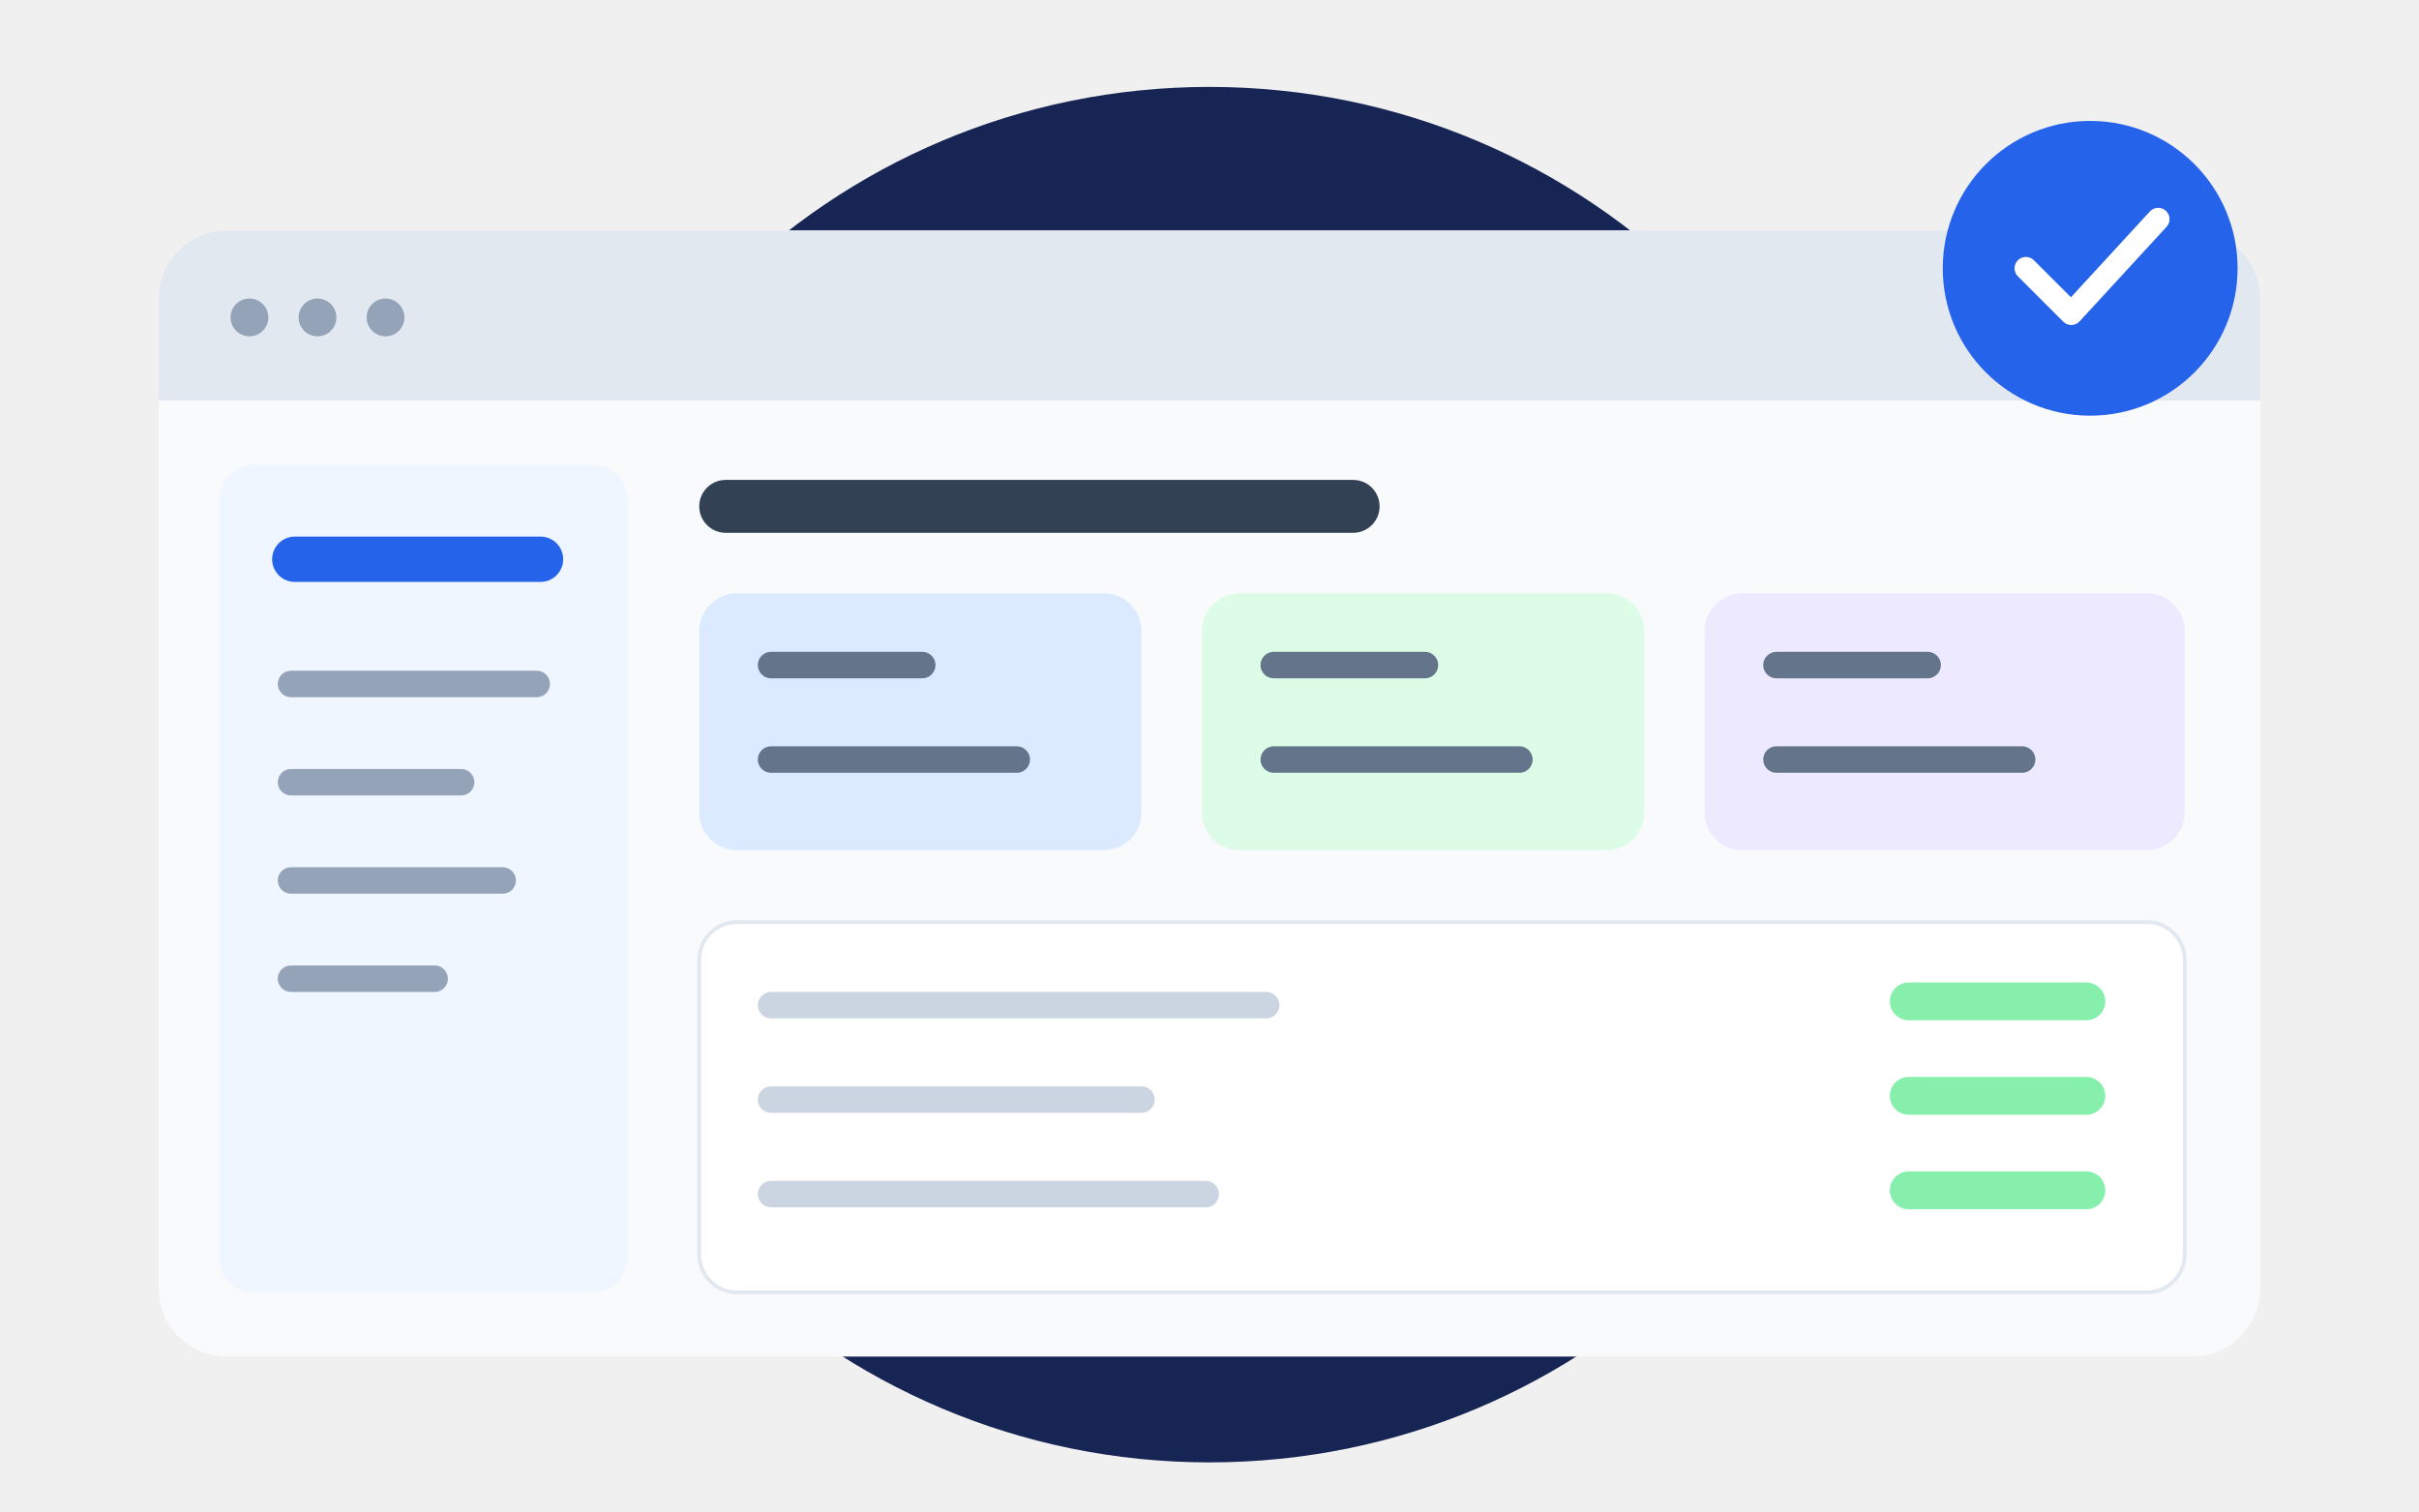
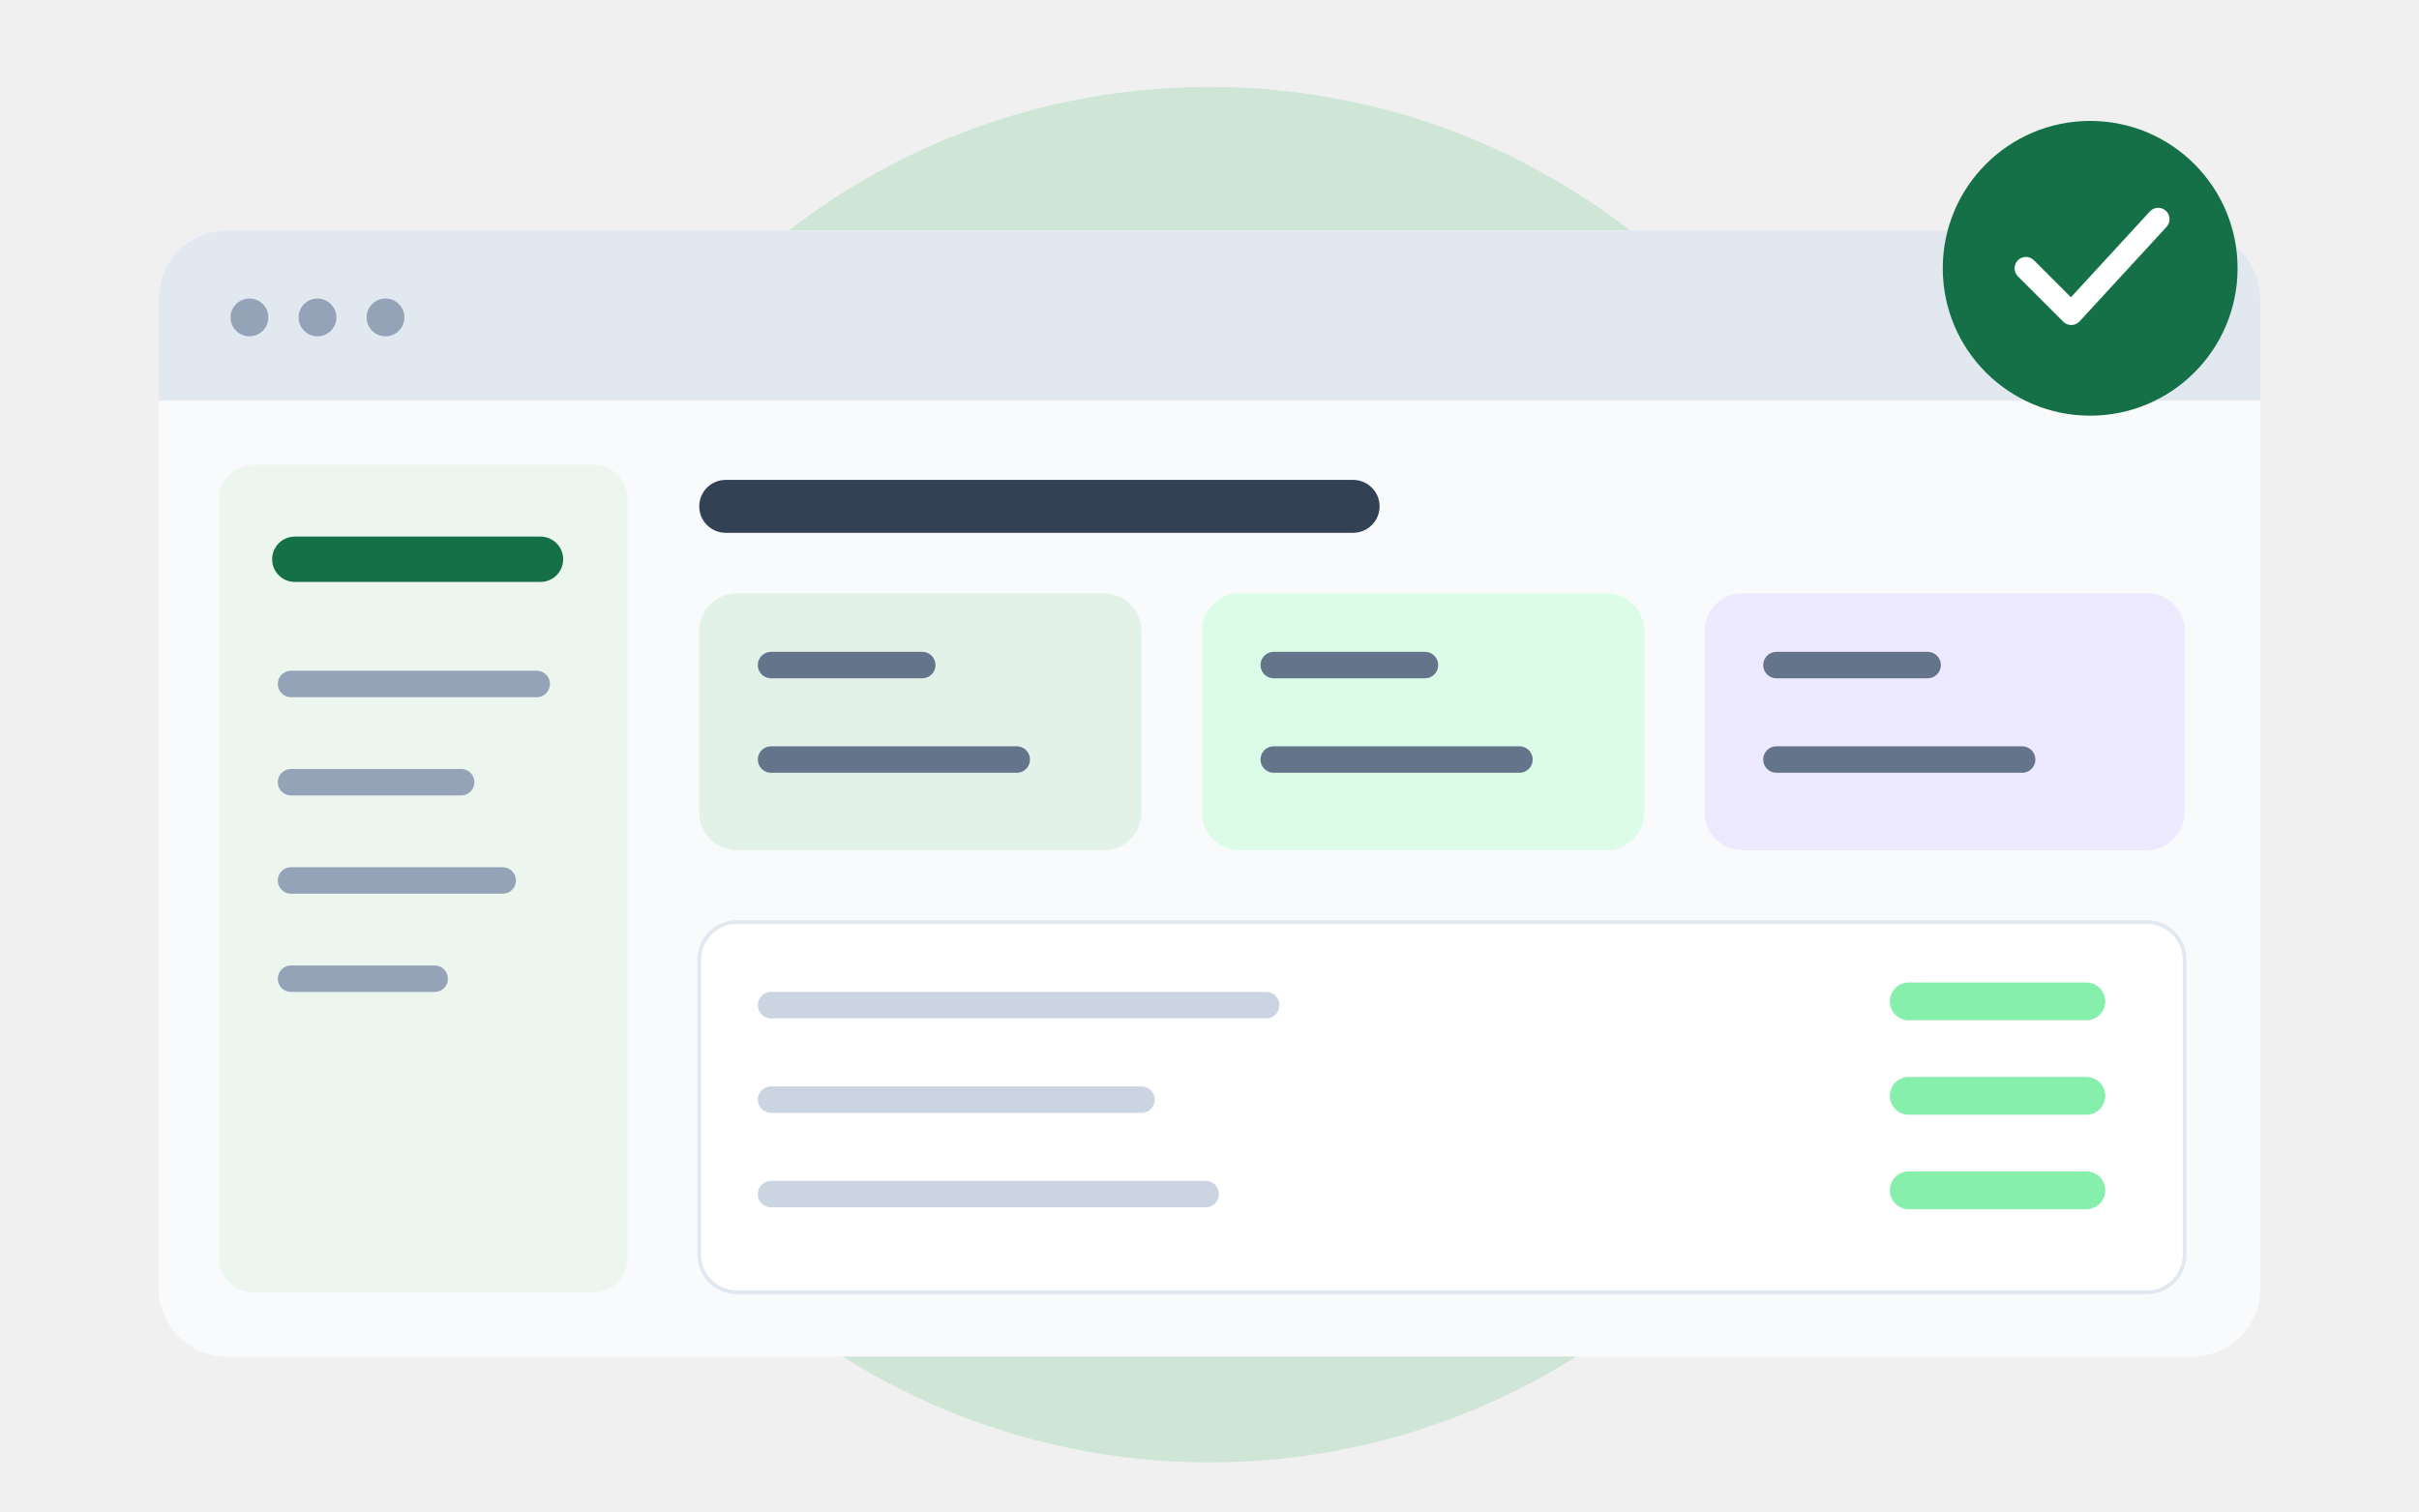
<svg xmlns="http://www.w3.org/2000/svg" width="640" height="400" viewBox="0 0 640 400" fill="none">
-   <circle cx="320" cy="205" r="182" fill="#172554" />
+   <circle cx="320" cy="205" r="182" fill="#cfe6d7" />
  <rect x="42" y="61" width="556" height="298" rx="18" fill="#f8fafc" />
  <path d="M42 79a18 18 0 0 1 18-18h520a18 18 0 0 1 18 18v27H42Z" fill="#e2e8f0" />
  <circle cx="66" cy="84" r="5" fill="#94a3b8" />
  <circle cx="84" cy="84" r="5" fill="#94a3b8" />
  <circle cx="102" cy="84" r="5" fill="#94a3b8" />
-   <rect x="58" y="123" width="108" height="219" rx="9" fill="#eff6ff" />
-   <rect x="72" y="142" width="77" height="12" rx="6" fill="#2563eb" />
+   <rect x="58" y="123" width="108" height="219" rx="9" fill="#edf5ef" />
+   <rect x="72" y="142" width="77" height="12" rx="6" fill="#167047" />
  <path d="M77 181h65m-65 26h45m-45 26h56m-56 26h38" stroke="#94a3b8" stroke-width="7" stroke-linecap="round" />
  <rect x="185" y="127" width="180" height="14" rx="7" fill="#334155" />
-   <rect x="185" y="157" width="117" height="68" rx="10" fill="#dbeafe" />
+   <rect x="185" y="157" width="117" height="68" rx="10" fill="#e3f2e8" />
  <rect x="318" y="157" width="117" height="68" rx="10" fill="#dcfce7" />
  <rect x="451" y="157" width="127" height="68" rx="10" fill="#ede9fe" />
  <path d="M204 176h40m-40 25h65m68-25h40m-40 25h65m68-25h40m-40 25h65" stroke="#64748b" stroke-width="7" stroke-linecap="round" />
  <rect x="185" y="244" width="393" height="98" rx="10" fill="white" stroke="#e2e8f0" />
  <path d="M204 266h131m-131 25h98m-98 25h115" stroke="#cbd5e1" stroke-width="7" stroke-linecap="round" />
  <path d="M505 265h47m-47 25h47m-47 25h47" stroke="#86efac" stroke-width="10" stroke-linecap="round" />
-   <circle cx="553" cy="71" r="39" fill="#2563eb" />
+   <circle cx="553" cy="71" r="39" fill="#167047" />
  <path d="m536 71 12 12 23-25" stroke="white" stroke-width="6" stroke-linecap="round" stroke-linejoin="round" />
</svg>
